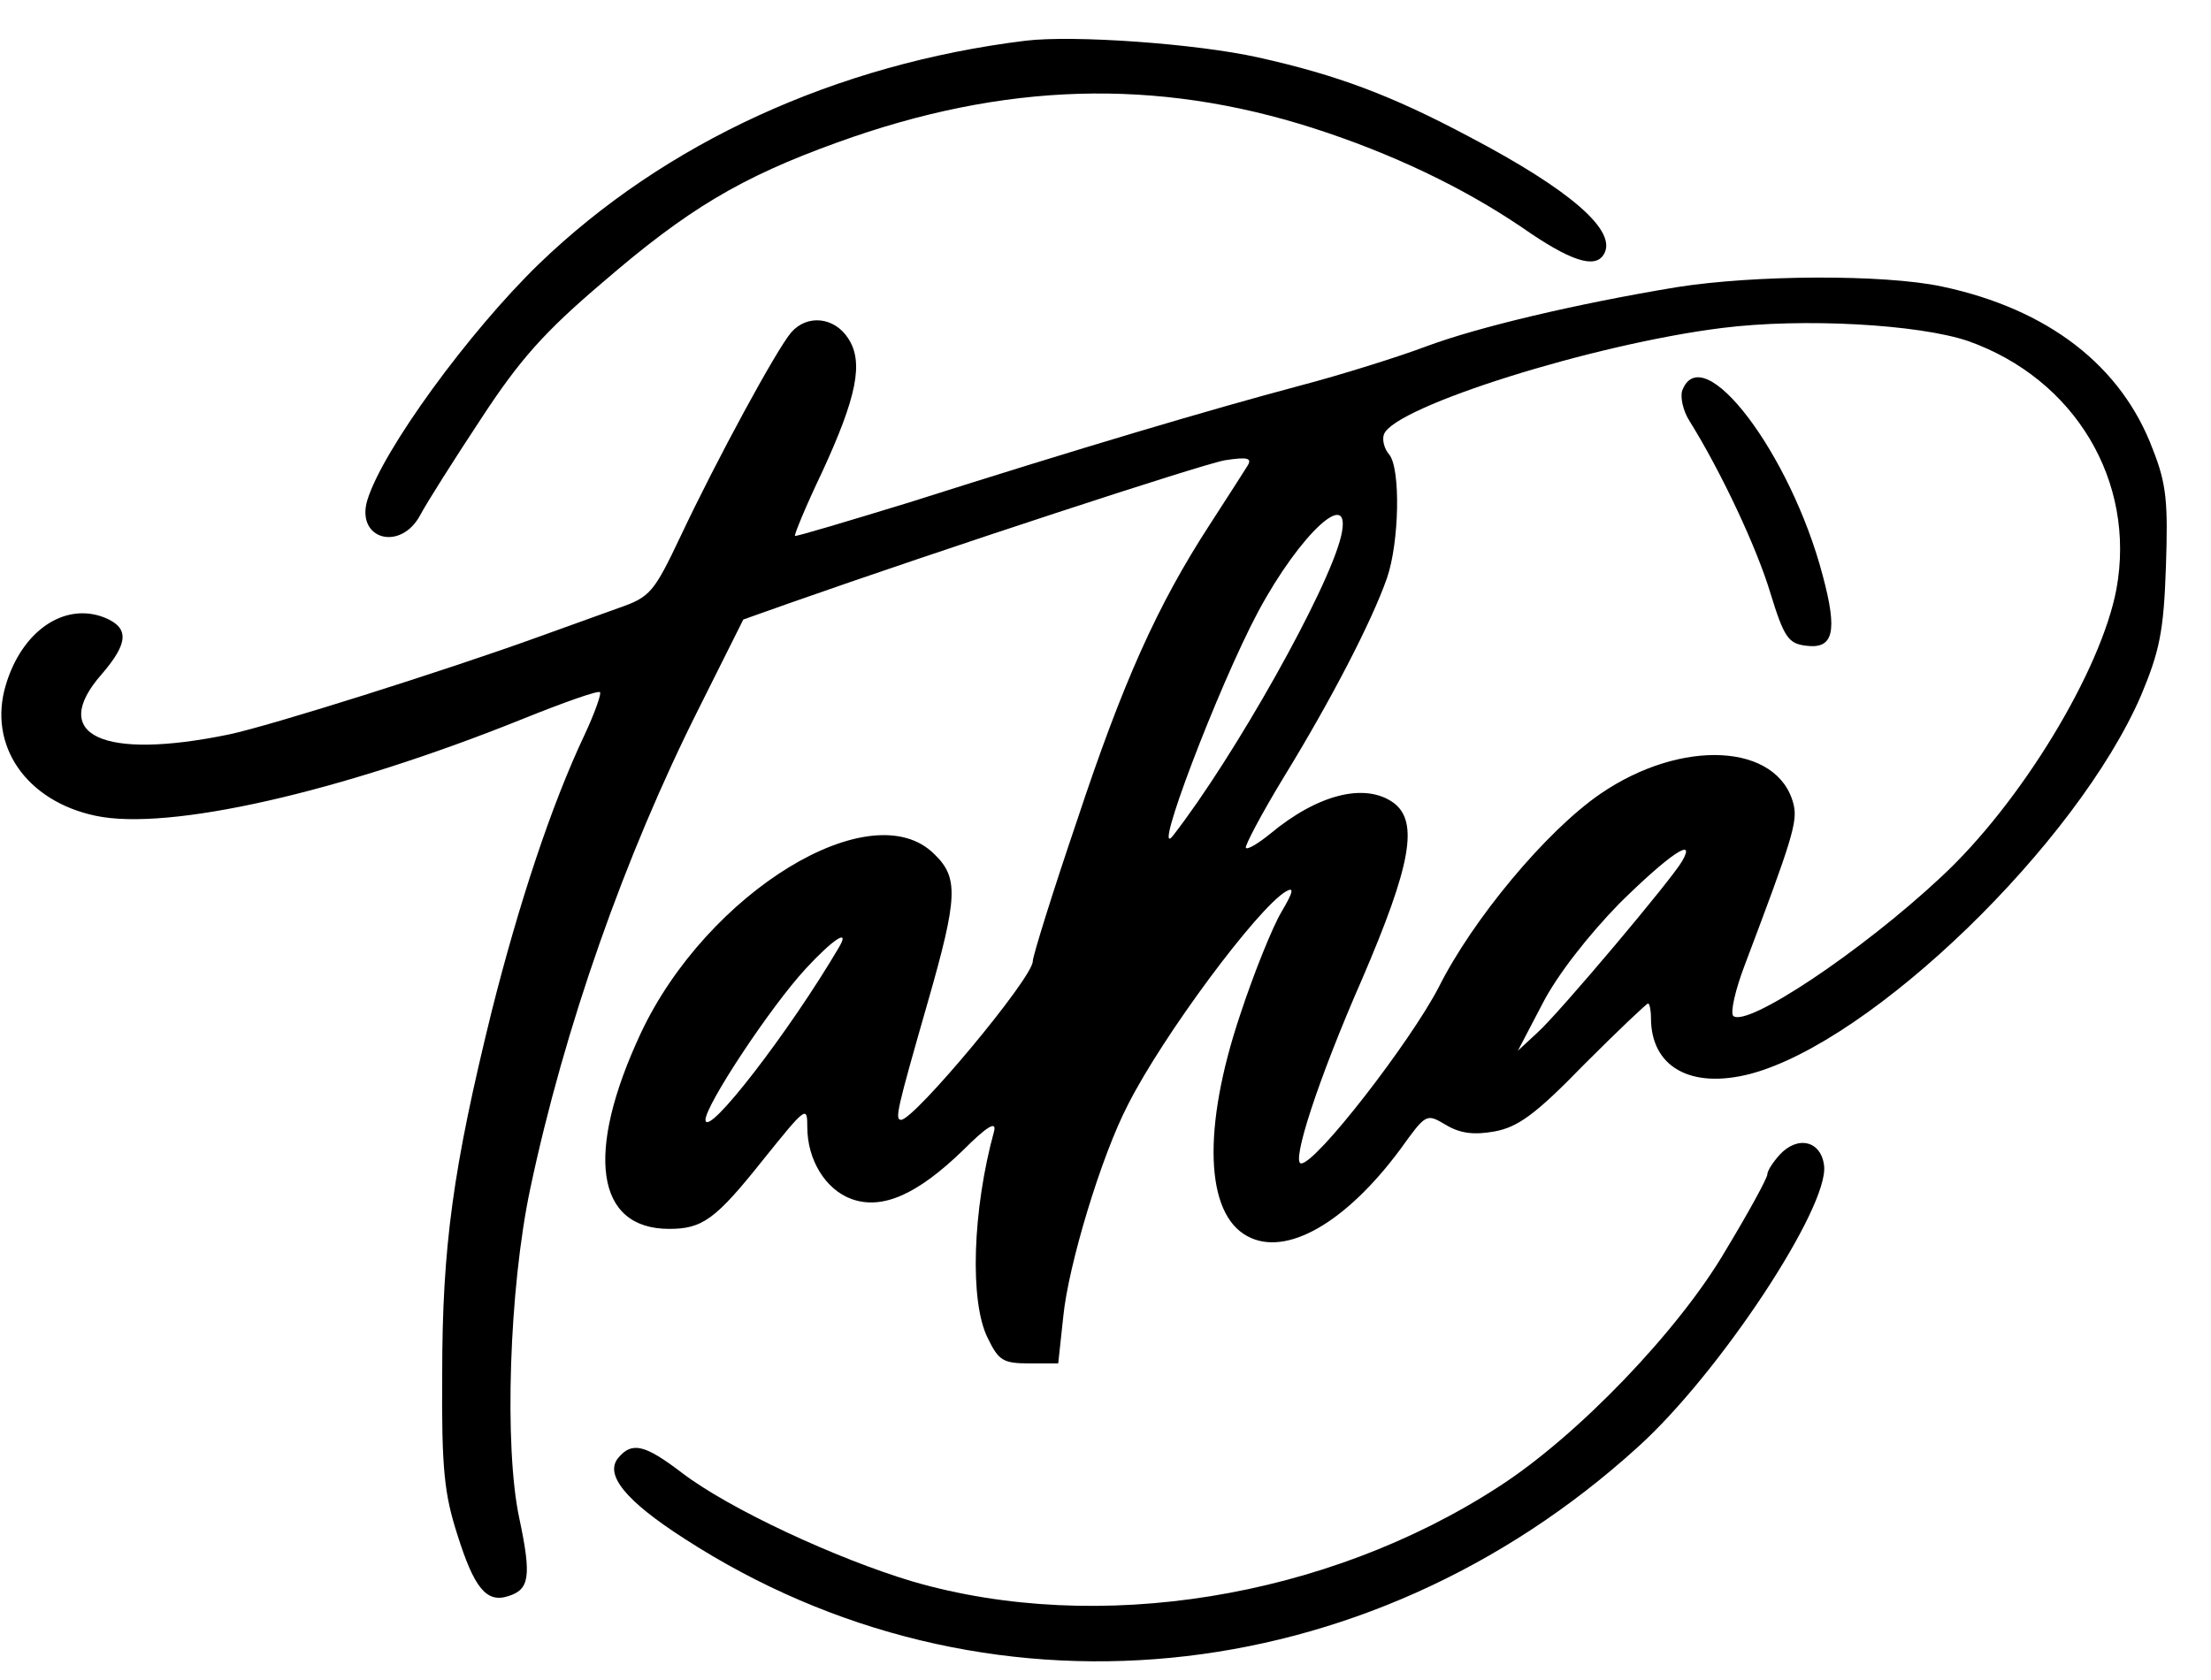
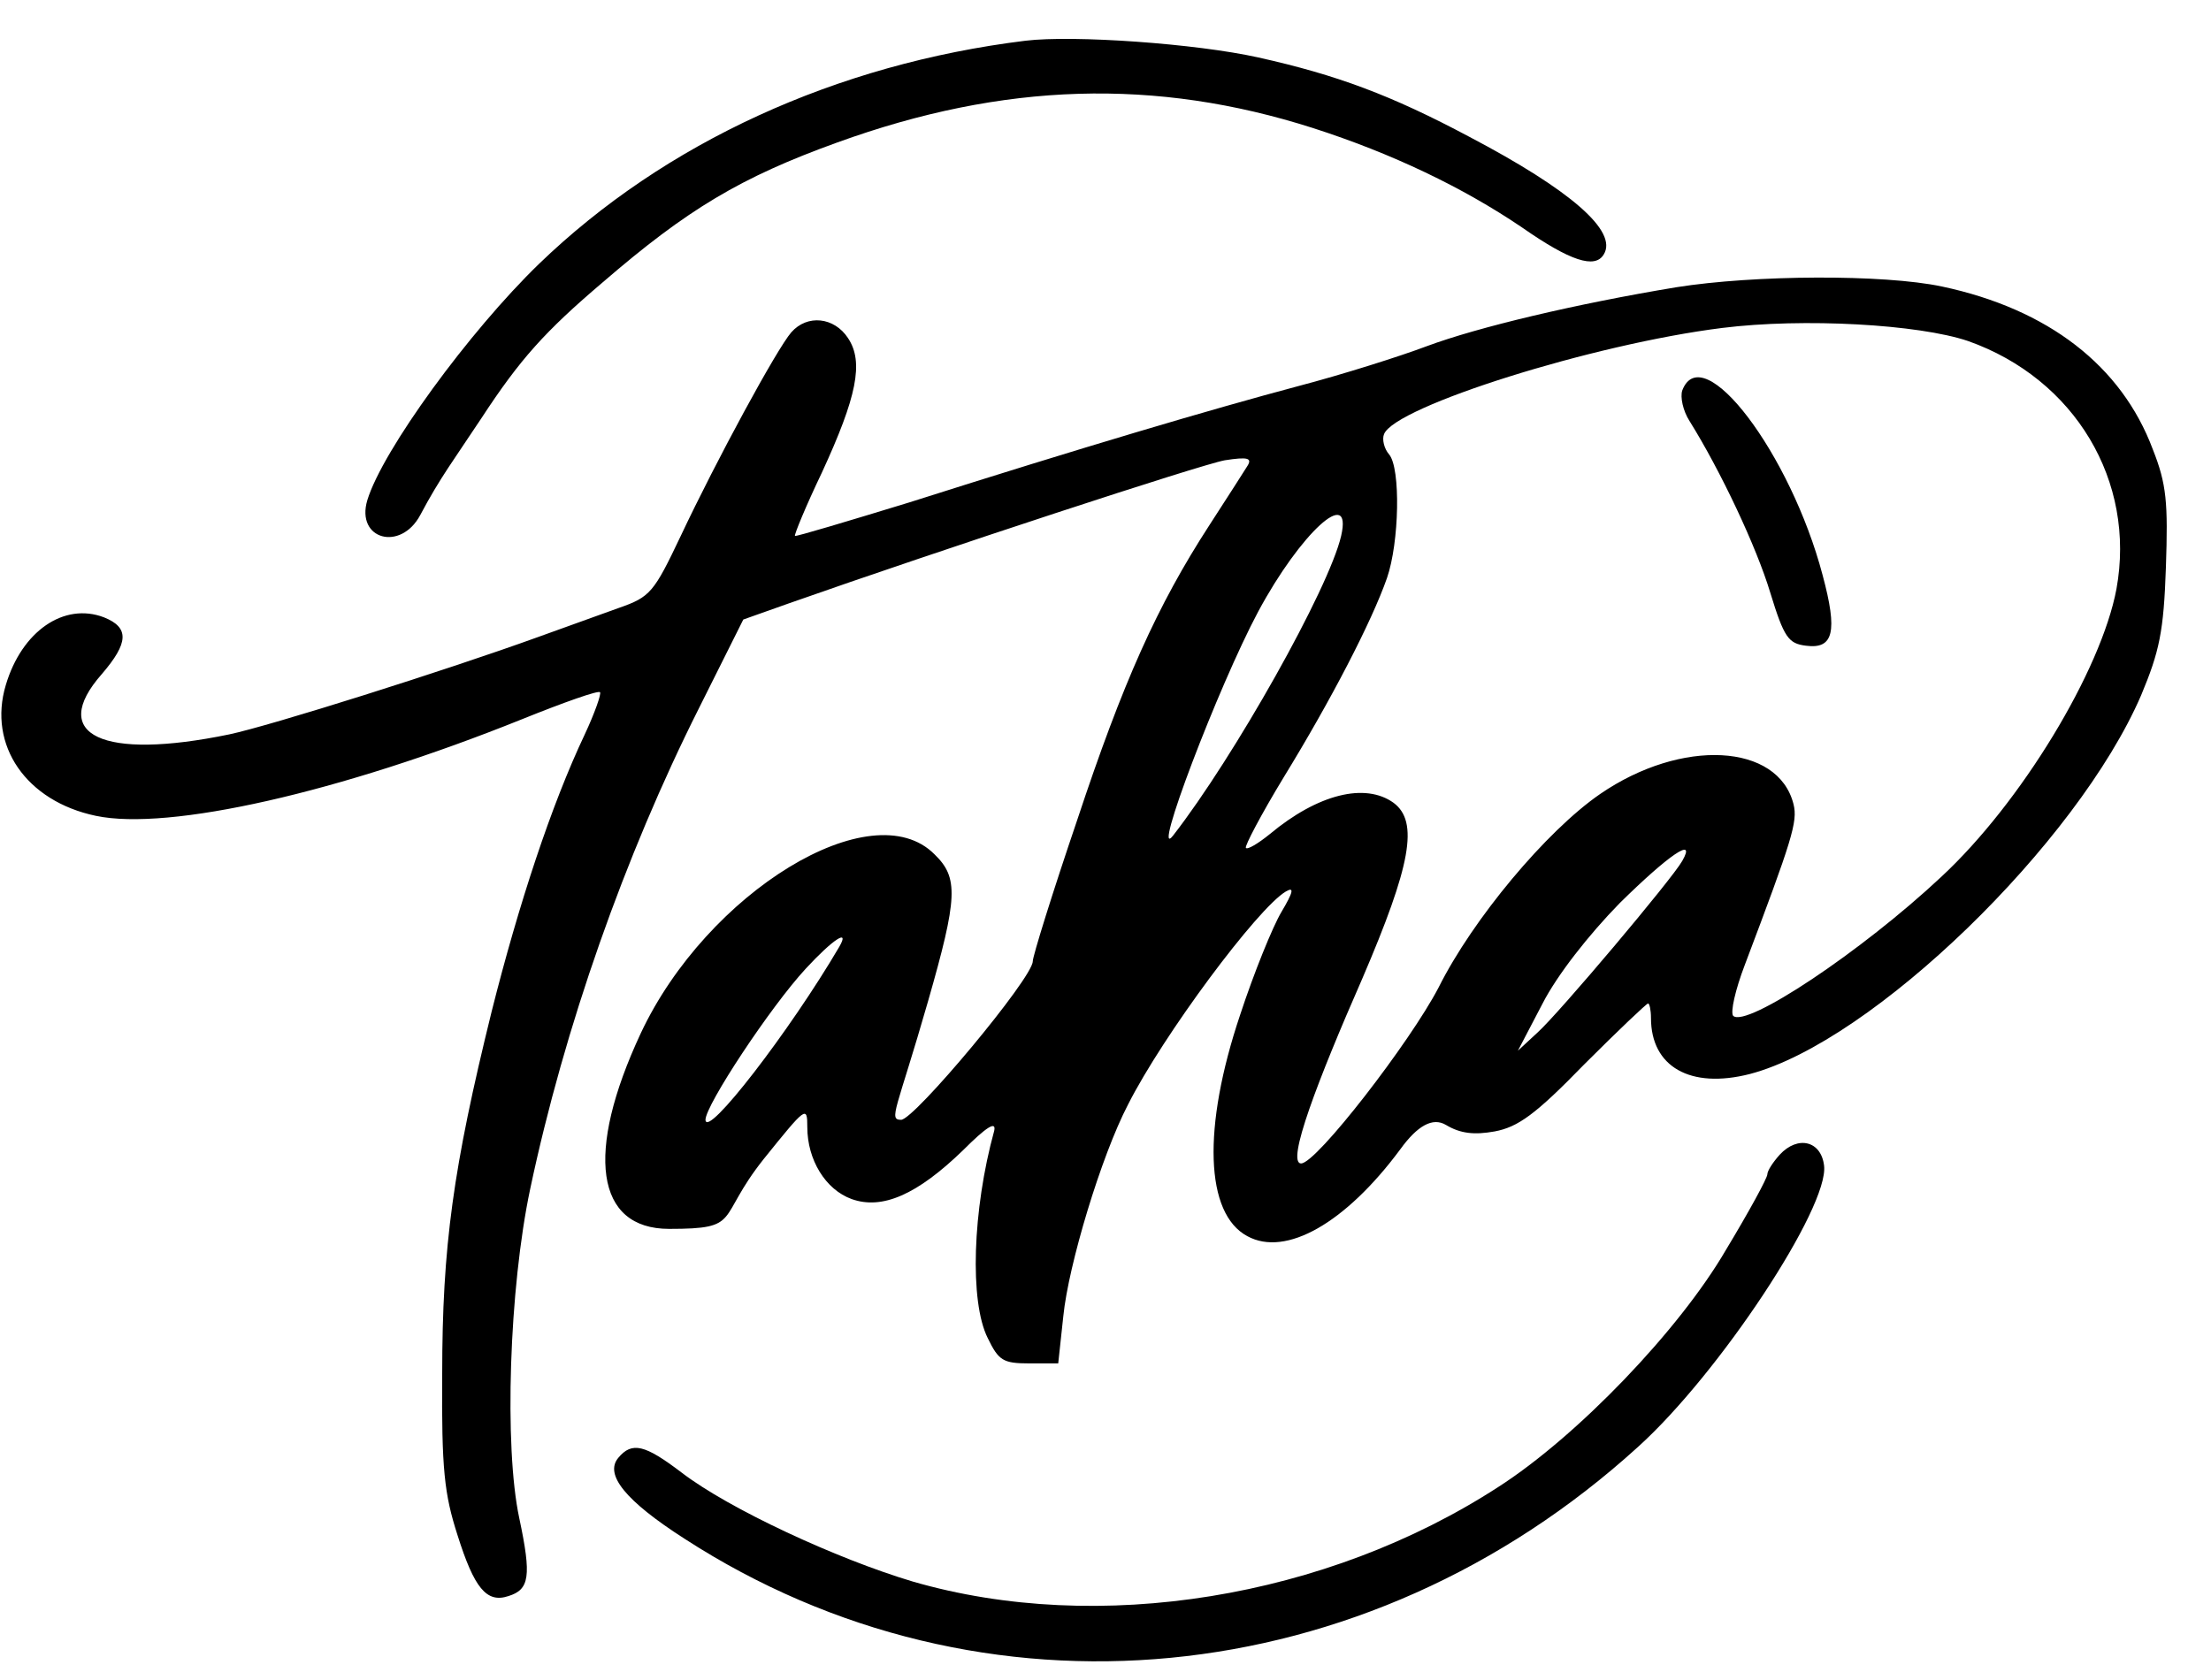
- <svg xmlns="http://www.w3.org/2000/svg" version="1.0" width="304pt" height="231pt" viewBox="0 0 304 231" preserveAspectRatio="xMidYMid meet">
-   <g transform="translate(0,231) scale(0.1,-0.1)" fill="#000000" stroke="none">
-     <path d="M1410 2254 c-260 -32 -496 -140 -669 -307 -96 -93 -215 -256 -236 -325 -16 -54 46 -71 73 -20 9 17 47 77 84 133 53 81 87 119 167 187 116 100 189 144 322 192 229 83 438 89 654 20 109 -35 207 -82 288 -137 66 -46 100 -57 112 -37 20 32 -46 89 -185 162 -107 57 -182 85 -290 109 -85 19 -254 31 -320 23z" />
-     <path d="M2305 1915 c-139 -23 -273 -55 -343 -81 -37 -14 -116 -39 -177 -55 -120 -32 -296 -84 -535 -160 -85 -26 -155 -47 -157 -46 -1 2 15 41 37 87 48 104 58 152 36 185 -19 29 -56 33 -78 8 -20 -23 -103 -176 -152 -280 -37 -78 -42 -84 -85 -99 -25 -9 -75 -27 -111 -40 -127 -46 -368 -122 -425 -134 -174 -36 -249 -1 -175 83 37 43 38 64 3 78 -55 21 -113 -19 -135 -93 -25 -83 28 -160 124 -180 100 -21 335 32 586 133 57 23 105 40 107 37 2 -2 -7 -28 -21 -58 -46 -97 -91 -234 -128 -381 -53 -215 -68 -323 -68 -499 -1 -131 3 -165 21 -221 23 -73 40 -94 70 -84 29 9 32 27 15 107 -21 98 -14 316 15 453 47 222 130 458 232 661 l61 122 62 22 c213 75 567 191 600 197 32 5 38 3 31 -8 -5 -8 -28 -44 -52 -81 -72 -111 -119 -216 -182 -406 -34 -100 -61 -187 -61 -194 0 -23 -163 -218 -181 -218 -9 0 -6 13 37 163 41 143 42 170 9 202 -86 87 -313 -52 -404 -246 -77 -165 -62 -269 39 -269 46 0 64 13 130 96 58 72 60 74 60 44 0 -45 25 -86 61 -99 42 -15 90 6 153 67 32 32 46 41 43 27 -30 -109 -34 -235 -9 -285 15 -31 21 -35 57 -35 l40 0 7 65 c7 70 52 220 89 291 48 95 178 270 217 293 12 7 10 -1 -6 -28 -12 -20 -38 -84 -57 -142 -52 -155 -48 -273 10 -304 53 -29 135 18 210 119 36 50 36 50 63 34 20 -12 39 -14 67 -9 32 6 56 23 123 92 46 46 86 84 88 84 2 0 4 -9 4 -20 0 -67 54 -98 136 -77 168 44 450 317 538 521 25 60 31 87 34 176 3 89 1 114 -18 162 -43 115 -144 193 -290 224 -80 17 -258 16 -365 -1z m401 -74 c147 -52 231 -193 204 -341 -21 -112 -131 -294 -241 -396 -110 -103 -268 -208 -286 -191 -4 5 3 36 16 70 65 172 73 197 67 221 -21 84 -154 91 -266 14 -74 -51 -175 -172 -222 -266 -39 -75 -168 -242 -189 -242 -14 0 23 115 84 254 67 156 78 216 43 242 -39 28 -104 12 -170 -43 -16 -13 -31 -22 -33 -19 -2 2 21 46 52 97 65 106 121 214 142 274 17 49 19 151 3 170 -7 8 -10 21 -7 28 15 38 288 124 465 146 112 14 270 5 338 -18z m-862 -268 c-17 -73 -147 -304 -231 -412 -31 -40 62 205 117 308 58 108 130 174 114 104z m469 -447 c-14 -25 -170 -210 -199 -236 l-27 -25 34 65 c20 39 63 94 106 138 67 66 106 93 86 58z m-1159 -118 c-68 -116 -183 -265 -184 -238 0 20 89 155 138 208 37 40 61 56 46 30z" />
-     <path d="M2313 1773 c-3 -9 1 -28 10 -42 43 -69 92 -173 111 -236 19 -62 25 -70 49 -73 38 -5 44 19 23 97 -44 167 -165 327 -193 254z" />
-     <path d="M2447 722 c-9 -10 -17 -22 -17 -27 0 -5 -25 -51 -57 -104 -64 -110 -204 -256 -313 -326 -236 -153 -550 -204 -805 -130 -104 31 -253 100 -318 150 -50 38 -68 43 -87 20 -19 -23 10 -59 91 -111 409 -265 937 -214 1311 126 112 101 263 330 256 387 -4 34 -36 42 -61 15z" />
-   </g>
+ <svg xmlns="http://www.w3.org/2000/svg" id="Layer_1" version="1.1" viewBox="0 0 304 231">
+   <path d="M141,5.6c-26,3.2-49.6,14-66.9,30.7-9.6,9.3-21.5,25.6-23.6,32.5-1.6,5.4,4.6,7.1,7.3,2s4.7-7.7,8.4-13.3c5.3-8.1,8.7-11.9,16.7-18.7,11.6-10,18.9-14.4,32.2-19.2,22.9-8.3,43.8-8.9,65.4-2,10.9,3.5,20.7,8.2,28.8,13.7,6.6,4.6,10,5.7,11.2,3.7,2-3.2-4.6-8.9-18.5-16.2-10.7-5.7-18.2-8.5-29-10.9-8.5-1.9-25.4-3.1-32-2.3Z" />
+   <path d="M230.5,39.5c-13.9,2.3-27.3,5.5-34.3,8.1-3.7,1.4-11.6,3.9-17.7,5.5-12,3.2-29.6,8.4-53.5,16-8.5,2.6-15.5,4.7-15.7,4.6-.1-.2,1.5-4.1,3.7-8.7,4.8-10.4,5.8-15.2,3.6-18.5-1.9-2.9-5.6-3.3-7.8-.8-2,2.3-10.3,17.6-15.2,28-3.7,7.8-4.2,8.4-8.5,9.9-2.5.9-7.5,2.7-11.1,4-12.7,4.6-36.8,12.2-42.5,13.4-17.4,3.6-24.9.1-17.5-8.3,3.7-4.3,3.8-6.4.3-7.8-5.5-2.1-11.3,1.9-13.5,9.3-2.5,8.3,2.8,16,12.4,18,10,2.1,33.5-3.2,58.6-13.3,5.7-2.3,10.5-4,10.7-3.7.2.2-.7,2.8-2.1,5.8-4.6,9.7-9.1,23.4-12.8,38.1-5.3,21.5-6.8,32.3-6.8,49.9-.1,13.1.3,16.5,2.1,22.1,2.3,7.3,4,9.4,7,8.4,2.9-.9,3.2-2.7,1.5-10.7-2.1-9.8-1.4-31.6,1.5-45.3,4.7-22.2,13-45.8,23.2-66.1l6.1-12.2,6.2-2.2c21.3-7.5,56.7-19.1,60-19.7,3.2-.5,3.8-.3,3.1.8-.5.8-2.8,4.4-5.2,8.1-7.2,11.1-11.9,21.6-18.2,40.6-3.4,10-6.1,18.7-6.1,19.4,0,2.3-16.3,21.8-18.1,21.8s-.6-1.3,3.7-16.3c4.1-14.3,4.2-17,.9-20.2-8.6-8.7-31.3,5.2-40.4,24.6-7.7,16.5-6.2,26.9,3.9,26.9s6.4-1.3,13-9.6c5.8-7.2,6-7.4,6-4.4,0,4.5,2.5,8.6,6.1,9.9,4.2,1.5,9-.6,15.3-6.7,3.2-3.2,4.6-4.1,4.3-2.7-3,10.9-3.4,23.5-.9,28.5,1.5,3.1,2.1,3.5,5.7,3.5h4l.7-6.5c.7-7,5.2-22,8.9-29.1,4.8-9.5,17.8-27,21.7-29.3,1.2-.7,1,.1-.6,2.8-1.2,2-3.8,8.4-5.7,14.2-5.2,15.5-4.8,27.3,1,30.4,5.3,2.9,13.5-1.8,21-11.9q3.6-5,6.3-3.4c2,1.2,3.9,1.4,6.7.9,3.2-.6,5.6-2.3,12.3-9.2,4.6-4.6,8.6-8.4,8.8-8.4s.4.9.4,2c0,6.7,5.4,9.8,13.6,7.7,16.8-4.4,45-31.7,53.8-52.1,2.5-6,3.1-8.7,3.4-17.6s.1-11.4-1.8-16.2c-4.3-11.5-14.4-19.3-29-22.4-8-1.7-25.8-1.6-36.5.1ZM270.6,46.9c14.7,5.2,23.1,19.3,20.4,34.1-2.1,11.2-13.1,29.4-24.1,39.6-11,10.3-26.8,20.8-28.6,19.1-.4-.5.3-3.6,1.6-7,6.5-17.2,7.3-19.7,6.7-22.1-2.1-8.4-15.4-9.1-26.6-1.4-7.4,5.1-17.5,17.2-22.2,26.6-3.9,7.5-16.8,24.2-18.9,24.2s2.3-11.5,8.4-25.4c6.7-15.6,7.8-21.6,4.3-24.2-3.9-2.8-10.4-1.2-17,4.3-1.6,1.3-3.1,2.2-3.3,1.9-.2-.2,2.1-4.6,5.2-9.7,6.5-10.6,12.1-21.4,14.2-27.4,1.7-4.9,1.9-15.1.3-17-.7-.8-1-2.1-.7-2.8,1.5-3.8,28.8-12.4,46.5-14.6,11.2-1.4,27-.5,33.8,1.8ZM184.4,73.7c-1.7,7.3-14.7,30.4-23.1,41.2-3.1,4,6.2-20.5,11.7-30.8,5.8-10.8,13-17.4,11.4-10.4ZM231.3,118.4c-1.4,2.5-17,21-19.9,23.6l-2.7,2.5,3.4-6.5c2-3.9,6.3-9.4,10.6-13.8,6.7-6.6,10.6-9.3,8.6-5.8ZM115.4,130.2c-6.8,11.6-18.3,26.5-18.4,23.8,0-2,8.9-15.5,13.8-20.8,3.7-4,6.1-5.6,4.6-3Z" />
+   <path d="M231.3,53.7c-.3.9.1,2.8,1,4.2,4.3,6.9,9.2,17.3,11.1,23.6,1.9,6.2,2.5,7,4.9,7.3,3.8.5,4.4-1.9,2.3-9.7-4.4-16.7-16.5-32.7-19.3-25.4Z" />
+   <path d="M244.7,158.8c-.9,1-1.7,2.2-1.7,2.7s-2.5,5.1-5.7,10.4c-6.4,11-20.4,25.6-31.3,32.6-23.6,15.3-55,20.4-80.5,13-10.4-3.1-25.3-10-31.8-15-5-3.8-6.8-4.3-8.7-2s1,5.9,9.1,11.1c40.9,26.5,93.7,21.4,131.1-12.6,11.2-10.1,26.3-33,25.6-38.7-.4-3.4-3.6-4.2-6.1-1.5Z" />
</svg>
